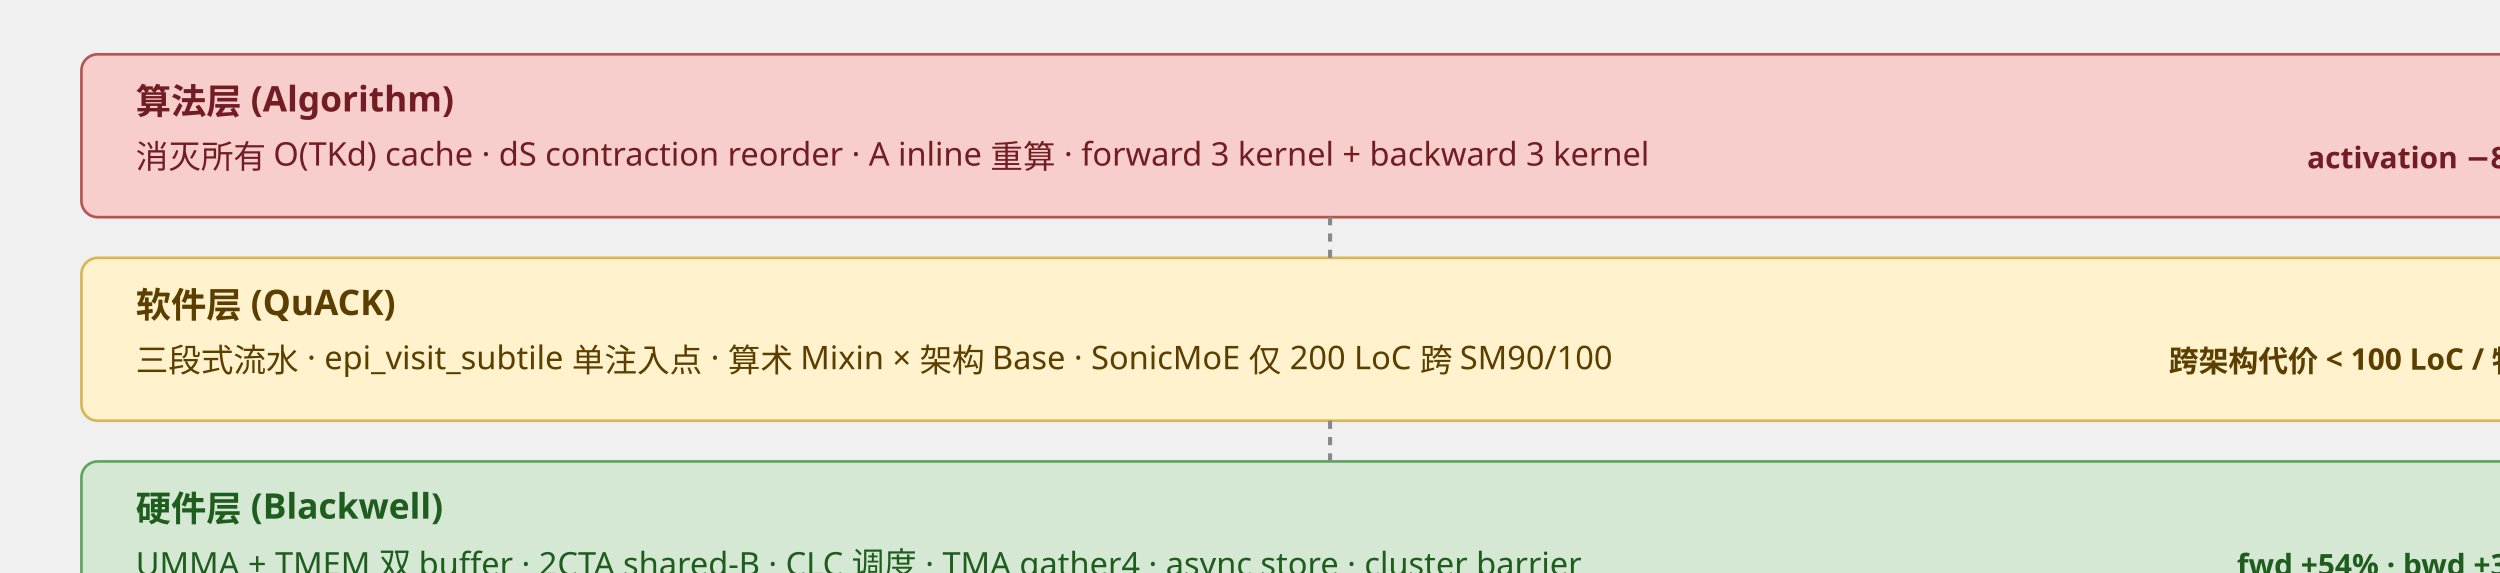
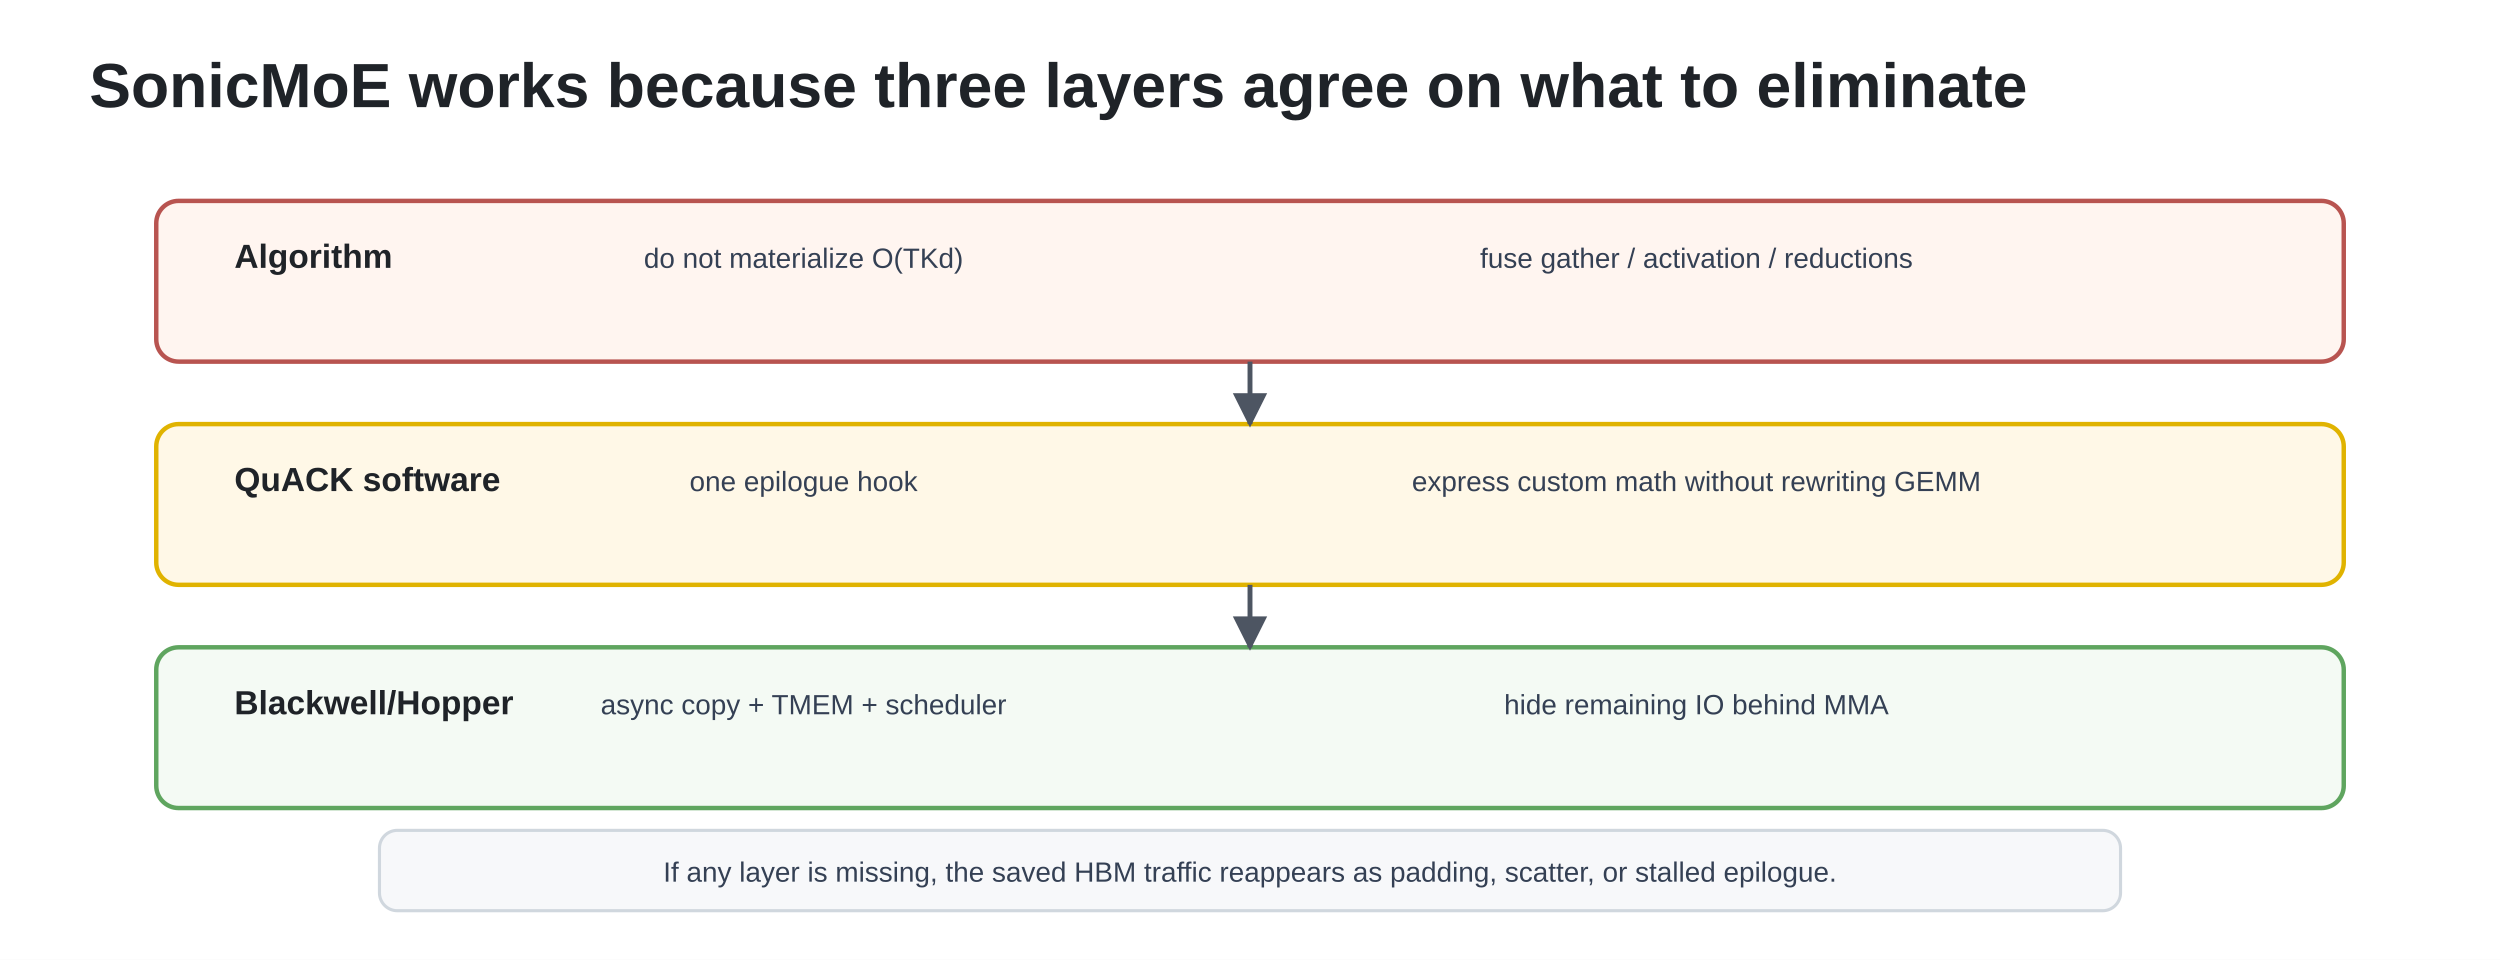
- <svg xmlns="http://www.w3.org/2000/svg" style="width:100%;height:auto;background:#fffcf1;border:1px solid #d9b860;border-radius:4px;" viewbox="0 0 980 260">
-   <rect fill="#f8cecc" height="60" rx="6" stroke="#b85450" width="920" x="30" y="20" />
-   <text fill="#721c24" font-family="sans-serif" font-size="13" font-weight="700" x="50" y="42">算法层 (Algorithm)</text>
-   <text fill="#721c24" font-family="sans-serif" font-size="12" x="50" y="62">消灭所有 O(TKd) cache · dS contraction reorder · A inline 重算 · forward 3 kernel + backward 3 kernel</text>
-   <text fill="#721c24" font-family="sans-serif" font-size="11" font-weight="700" text-anchor="end" x="940" y="62">activation −85%</text>
-   <rect fill="#fff2cc" height="60" rx="6" stroke="#d6b656" width="920" x="30" y="95" />
-   <text fill="#5a3f00" font-family="sans-serif" font-size="13" font-weight="700" x="50" y="117">软件层 (QuACK)</text>
-   <text fill="#5a3f00" font-family="sans-serif" font-size="12" x="50" y="137">三段式流水 · epi_visit_subtile 单注入点 · 算术 Mixin × 架构 Base · SonicMoE 仅 200 LoC 跨 SM90/100</text>
-   <text fill="#5a3f00" font-family="sans-serif" font-size="11" font-weight="700" text-anchor="end" x="940" y="137">跨架构代价 &lt; 100 LoC / 特性</text>
-   <rect fill="#d5e8d4" height="60" rx="6" stroke="#5fa55f" width="920" x="30" y="170" />
-   <text fill="#1f5d1f" font-family="sans-serif" font-size="13" font-weight="700" x="50" y="192">硬件层 (Blackwell)</text>
-   <text fill="#1f5d1f" font-family="sans-serif" font-size="12" x="50" y="212">UMMA + TMEM 双 buffer · 2CTA shared-B · CLC 调度 · TMA gather4 · async store · cluster barrier</text>
-   <text fill="#1f5d1f" font-family="sans-serif" font-size="11" font-weight="700" text-anchor="end" x="940" y="212">fwd +54% · bwd +35%</text>
-   <g fill="none" stroke="#888" stroke-dasharray="3,3" stroke-width="1.5">
-     <line marker-end="url(#arr-dep)" x1="490" x2="490" y1="80" y2="95" />
-     <line marker-end="url(#arr-dep)" x1="490" x2="490" y1="155" y2="170" />
-   </g>
+ <svg xmlns="http://www.w3.org/2000/svg" viewBox="0 0 1120 430">
+   <defs>
+     <marker id="arrow" viewBox="0 0 10 10" refX="9" refY="5" markerWidth="7" markerHeight="7" orient="auto-start-reverse">
+       <path d="M0,0 L10,5 L0,10 z" fill="#4d5562" />
+     </marker>
+     <style>
+       text{font-family:Arial,Helvetica,sans-serif;fill:#1f2328}
+       .title{font-size:28px;font-weight:700}
+       .subtitle{font-size:13px;fill:#667085}
+       .lane{font-size:14px;font-weight:700;fill:#667085}
+       .head{font-size:15px;font-weight:700}
+       .small{font-size:12.5px;fill:#344054}
+       .formula{font-family:Georgia,"Times New Roman",serif;font-size:21px;font-style:italic}
+       .sub{font-size:12px;baseline-shift:sub}
+       .box{stroke-width:2}
+       .thin{stroke-width:1.4}
+       .edge{stroke:#4d5562;stroke-width:2.2;fill:none;marker-end:url(#arrow)}
+       .dash{stroke:#667085;stroke-width:2;fill:none;stroke-dasharray:7 6;marker-end:url(#arrow)}
+       .cache{fill:#fff5f0;stroke:#b85450;stroke-width:1.6}
+       .io{fill:#fff;stroke:#d0d7de;stroke-width:1.4}
+     </style>
+   </defs>
+   <rect width="1120" height="430" fill="#fff" />
+   <text x="40" y="48" class="title">SonicMoE works because three layers agree on what to eliminate</text>
+   <rect x="70" y="90" width="980" height="72" rx="10" fill="#fff5f0" stroke="#b85450" class="box" />
+   <text x="105" y="120" class="head">Algorithm</text>
+   <text x="360" y="120" text-anchor="middle" class="small">do not materialize O(TKd)</text>
+   <text x="760" y="120" text-anchor="middle" class="small">fuse gather / activation / reductions</text>
+   <rect x="70" y="190" width="980" height="72" rx="10" fill="#fff8e7" stroke="#e0b300" class="box" />
+   <text x="105" y="220" class="head">QuACK software</text>
+   <text x="360" y="220" text-anchor="middle" class="small">one epilogue hook</text>
+   <text x="760" y="220" text-anchor="middle" class="small">express custom math without rewriting GEMM</text>
+   <rect x="70" y="290" width="980" height="72" rx="10" fill="#f4faf4" stroke="#5fa55f" class="box" />
+   <text x="105" y="320" class="head">Blackwell/Hopper</text>
+   <text x="360" y="320" text-anchor="middle" class="small">async copy + TMEM + scheduler</text>
+   <text x="760" y="320" text-anchor="middle" class="small">hide remaining IO behind MMA</text>
+   <path d="M560 162 L560 190" class="edge" />
+   <path d="M560 262 L560 290" class="edge" />
+   <rect x="170" y="372" width="780" height="36" rx="8" fill="#f7f8fa" stroke="#d0d7de" class="thin" />
+   <text x="560" y="395" text-anchor="middle" class="small">If any layer is missing, the saved HBM traffic reappears as padding, scatter, or stalled epilogue.</text>
</svg>
